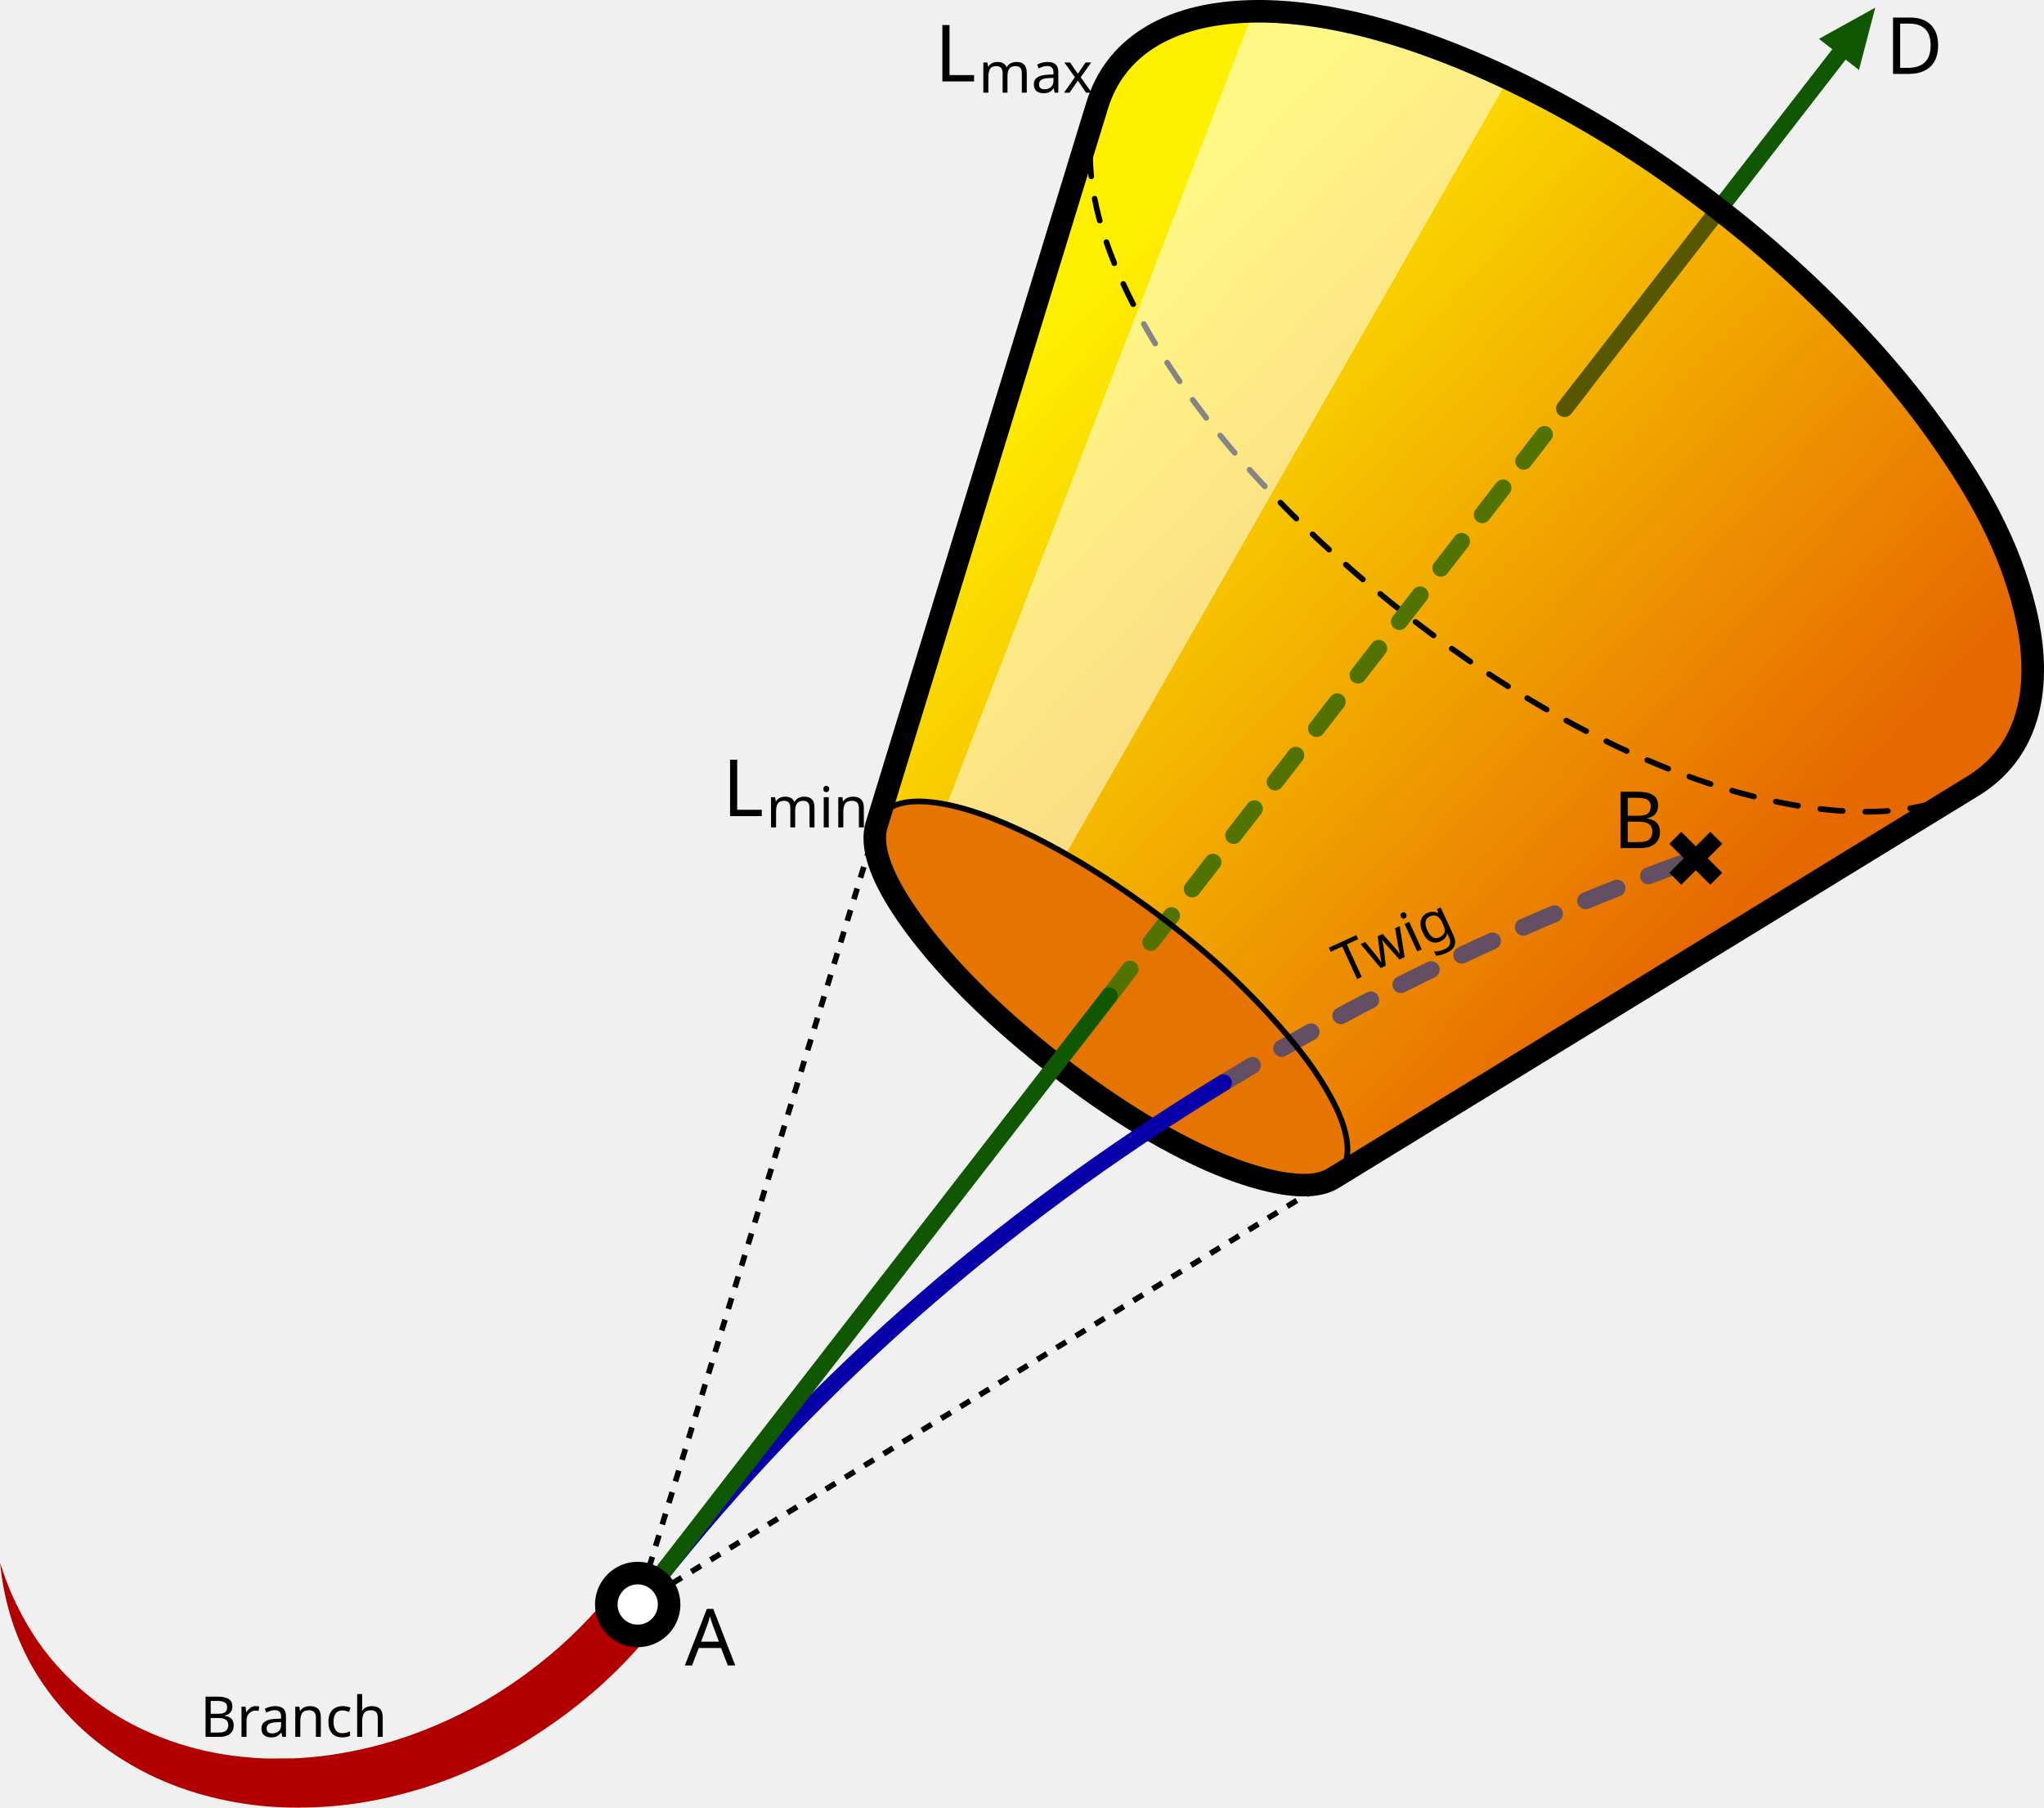
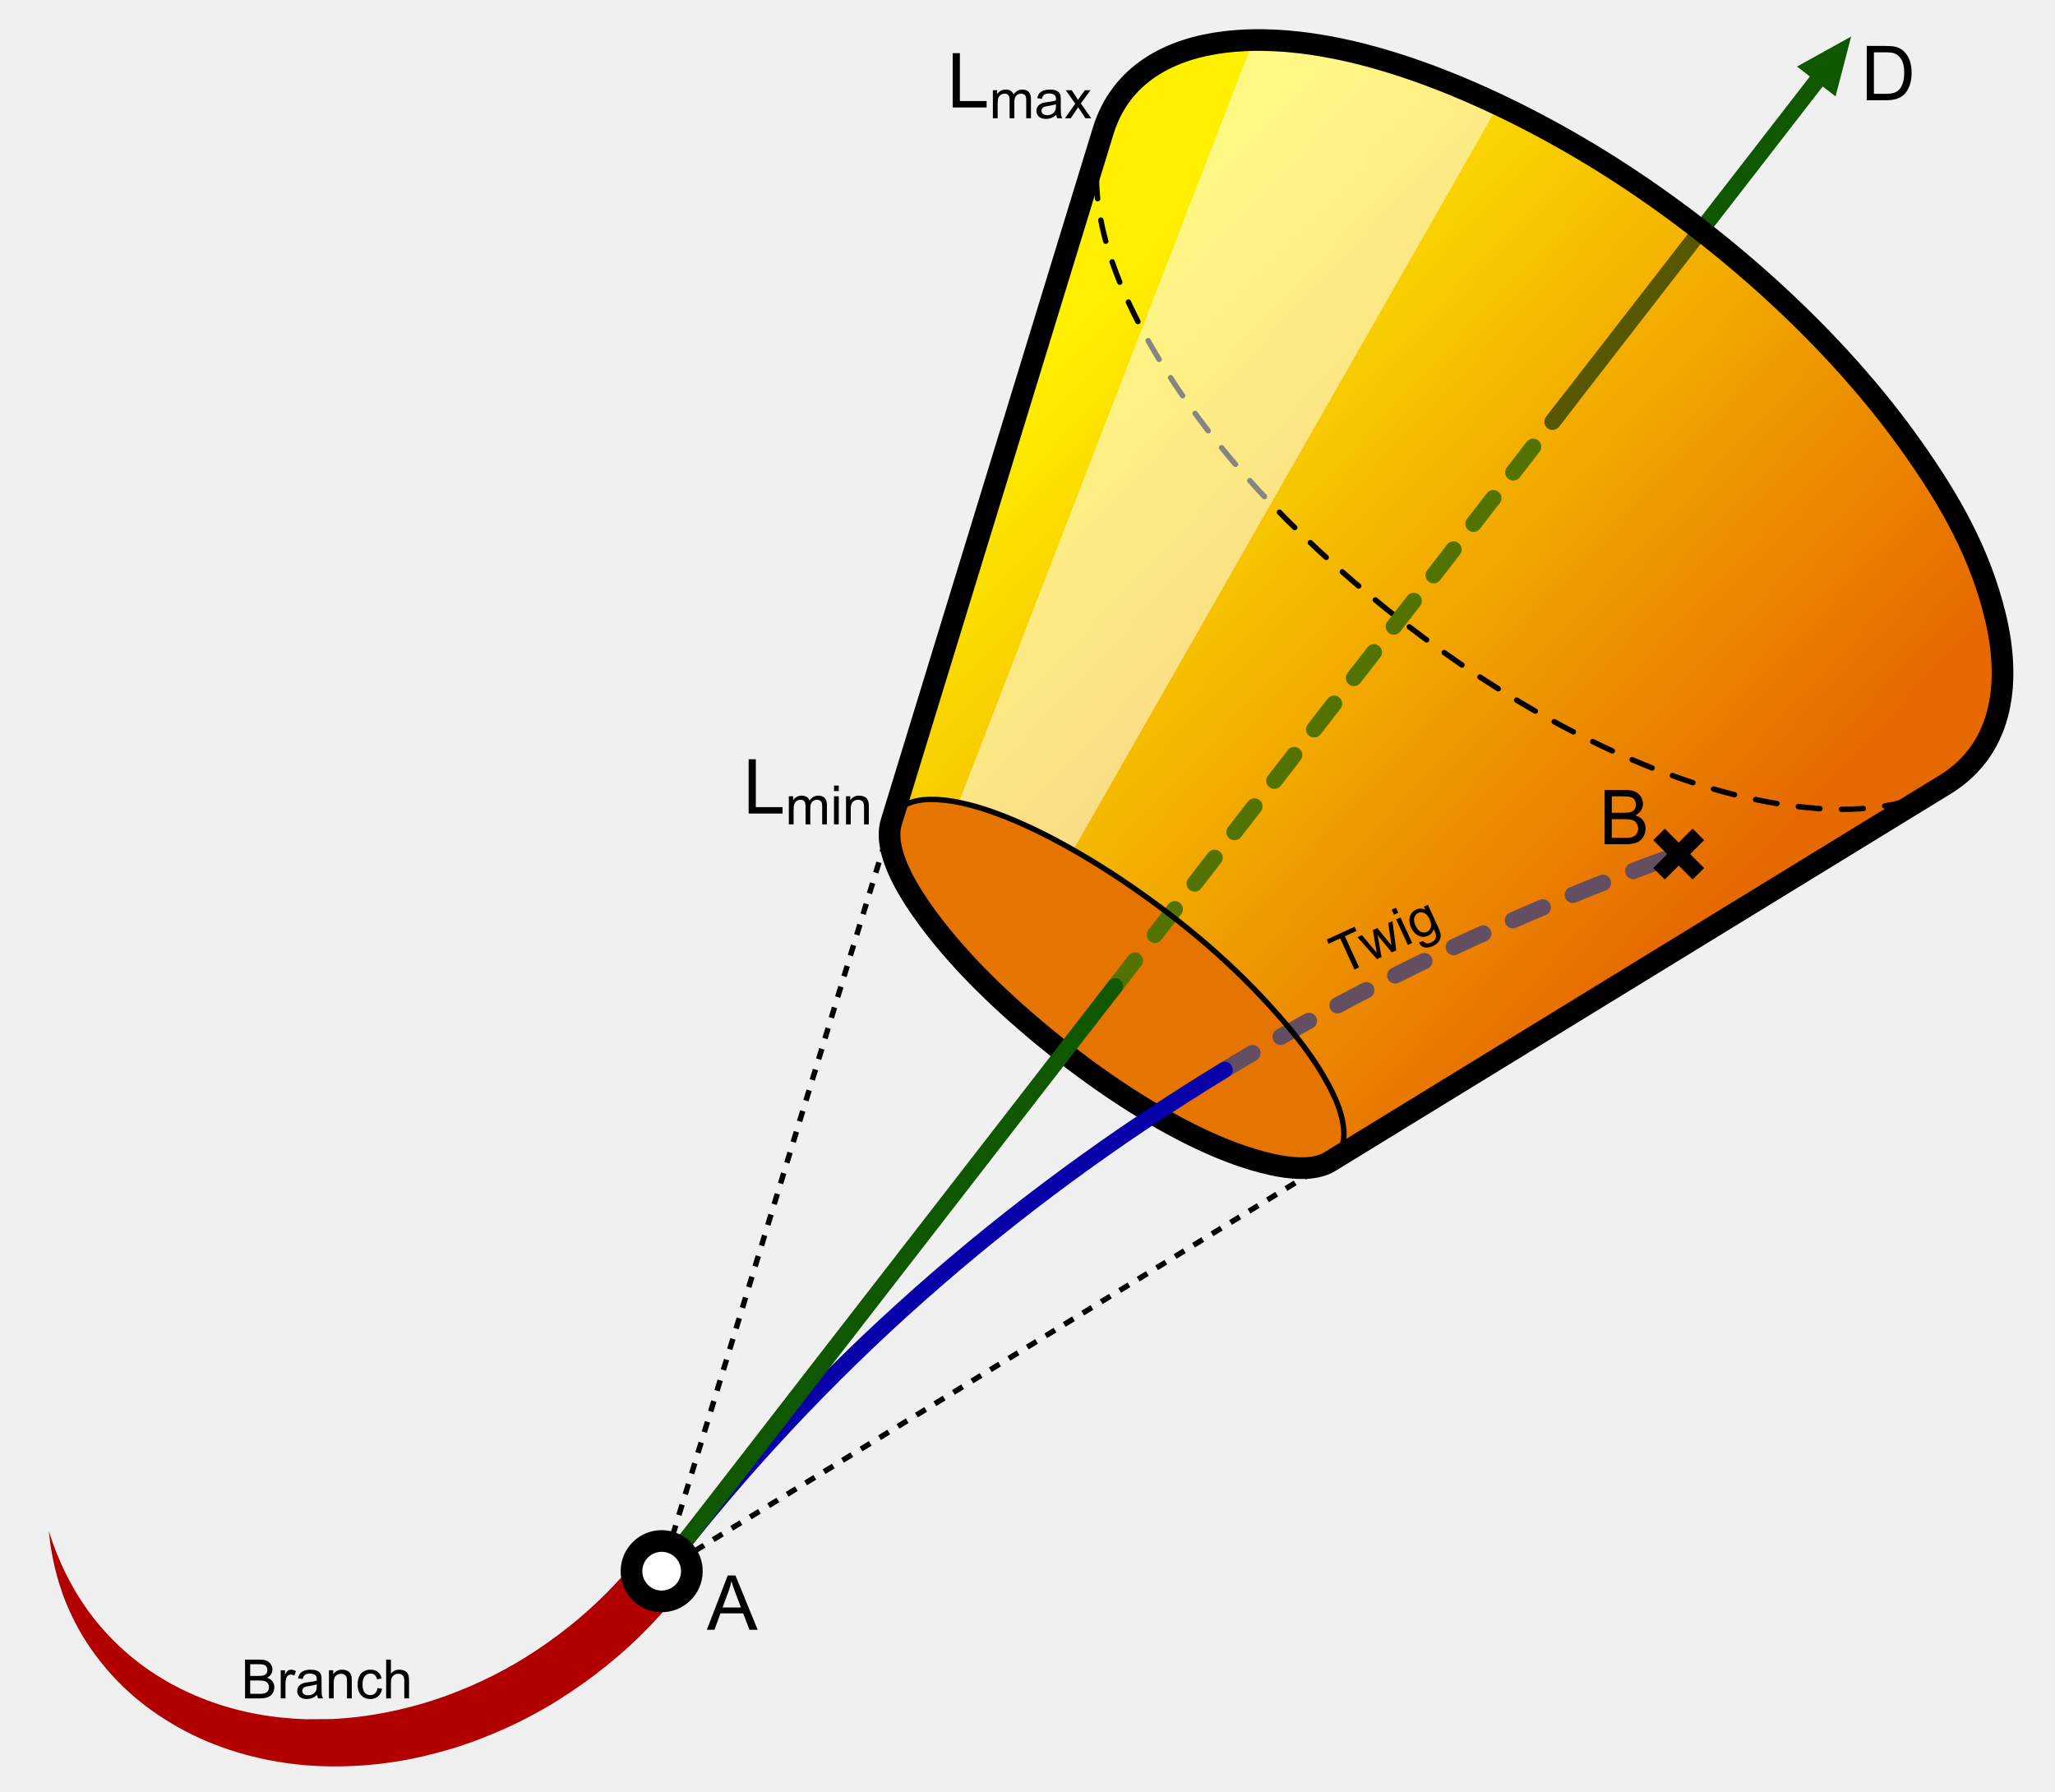
- <svg xmlns="http://www.w3.org/2000/svg" version="1.0" x="0px" y="0px" width="362.653px" height="320.663px" viewBox="0 0 362.653 320.663" enable-background="new 0 0 362.653 320.663" xml:space="preserve">
+ <svg xmlns="http://www.w3.org/2000/svg" version="1.1" x="0px" y="0px" width="379.333px" height="330.667px" viewBox="0 0 379.333 330.667" enable-background="new 0 0 379.333 330.667" xml:space="preserve">
  <g id="Layer_1">
-     <path fill-rule="evenodd" clip-rule="evenodd" fill="#0F5700" d="M306.49,36.915c-0.381,0.05-0.78-0.05-1.11-0.31   c-0.65-0.5-0.771-1.45-0.261-2.1l19.971-25.77l-2.37-1.84l9.99-5.54l-2.88,11.05l-2.37-1.83l-19.97,25.77   C307.229,36.675,306.869,36.865,306.49,36.915z" />
-     <path fill-rule="evenodd" clip-rule="evenodd" fill="#B20000" d="M53.79,320.655c-3.47,0.05-6.96-0.149-10.23-0.649   c-8.15-1.221-15.57-3.851-22.21-8.091c-3.06-1.95-5.98-4.239-8.64-6.989c-1.51-1.561-2.89-3.181-4.13-4.87   c-3.26-4.41-5.63-9.311-7.08-14.641c-0.5-1.819-0.89-3.71-1.18-5.65c-0.13-0.829-0.19-1.699-0.32-2.539   c0.2,0.51,0.35,1.05,0.53,1.56c0.31,0.91,0.64,1.79,1,2.68c0.98,2.471,2.17,4.82,3.52,7.101c1.35,2.26,2.92,4.449,4.7,6.49   c0.95,1.09,1.96,2.159,3.03,3.18c5.2,4.96,11.2,8.41,17.74,10.68c3.88,1.35,8,2.271,12.3,2.72c1.5,0.161,3.04,0.271,4.6,0.32   l4.67-0.029h0.08c0.07,0,0.14-0.011,0.21-0.011c0.25-0.01,0.5-0.02,0.75-0.039c0.63-0.041,1.25-0.091,1.87-0.141   c1.23-0.101,2.47-0.24,3.67-0.42c5.08-0.74,9.9-1.96,14.51-3.62c6.04-2.181,11.76-5.05,17.1-8.63c5.06-3.4,9.89-7.37,14.27-12.06   c1.66-1.771,3.2-3.601,4.67-5.46c1.7-2.17,4.85-2.551,7.01-0.841c2.17,1.7,2.55,4.851,0.85,7.021c-1.81,2.289-3.73,4.539-5.8,6.71   c-5.26,5.529-11.09,10.14-17.23,13.99c-3.17,1.989-6.48,3.75-9.88,5.279c-3.28,1.471-6.65,2.771-10.15,3.801   c-3.26,0.97-6.6,1.75-10.07,2.3C60.73,320.315,57.26,320.615,53.79,320.655z" />
-     <linearGradient id="SVGID_1_" gradientUnits="userSpaceOnUse" x1="186.364" y1="56.673" x2="302.836" y2="166.138">
+     <path fill-rule="evenodd" clip-rule="evenodd" fill="#0F5700" d="M315.484,42.304c-0.381,0.05-0.78-0.05-1.11-0.31   c-0.65-0.5-0.771-1.45-0.261-2.1l19.971-25.77l-2.37-1.84l9.99-5.54l-2.88,11.05l-2.37-1.83l-19.97,25.77   C316.223,42.063,315.863,42.253,315.484,42.304z" />
+     <path fill-rule="evenodd" clip-rule="evenodd" fill="#B20000" d="M62.784,326.043c-3.47,0.05-6.96-0.149-10.23-0.649   c-8.15-1.221-15.57-3.851-22.21-8.091c-3.06-1.95-5.98-4.239-8.64-6.989c-1.51-1.561-2.89-3.181-4.13-4.87   c-3.26-4.41-5.63-9.311-7.08-14.641c-0.5-1.819-0.89-3.71-1.18-5.65c-0.13-0.829-0.19-1.699-0.32-2.539   c0.2,0.51,0.35,1.05,0.53,1.56c0.31,0.91,0.64,1.79,1,2.68c0.98,2.471,2.17,4.82,3.52,7.101c1.35,2.26,2.92,4.449,4.7,6.49   c0.95,1.09,1.96,2.159,3.03,3.18c5.2,4.96,11.2,8.41,17.74,10.68c3.88,1.35,8,2.271,12.3,2.72c1.5,0.161,3.04,0.271,4.6,0.32   l4.67-0.029h0.08c0.07,0,0.14-0.011,0.21-0.011c0.25-0.01,0.5-0.02,0.75-0.039c0.63-0.041,1.25-0.091,1.87-0.141   c1.23-0.101,2.47-0.24,3.67-0.42c5.08-0.74,9.9-1.96,14.51-3.62c6.04-2.181,11.76-5.05,17.1-8.63c5.06-3.4,9.89-7.37,14.27-12.06   c1.66-1.771,3.2-3.601,4.67-5.46c1.7-2.17,4.85-2.551,7.01-0.841c2.17,1.7,2.55,4.851,0.85,7.021c-1.81,2.289-3.73,4.539-5.8,6.71   c-5.26,5.529-11.09,10.14-17.23,13.99c-3.17,1.989-6.48,3.75-9.88,5.279c-3.28,1.471-6.65,2.771-10.15,3.801   c-3.26,0.97-6.6,1.75-10.07,2.3C69.724,325.704,66.253,326.003,62.784,326.043z" />
+     <linearGradient id="SVGID_1_" gradientUnits="userSpaceOnUse" x1="195.358" y1="62.062" x2="311.829" y2="171.527">
      <stop offset="0" style="stop-color:#FFF000" />
      <stop offset="1" style="stop-color:#E66900" />
    </linearGradient>
-     <path fill-rule="evenodd" clip-rule="evenodd" fill="url(#SVGID_1_)" d="M155.6,146.145c-2.73,7.9,9.33,21.66,13.31,26   c12.541,13.68,37.63,33.23,56.94,37.43c2.971,0.65,7.74,1.31,10.71-0.59c37.82-23.17,75.641-46.351,113.46-69.53   c11.32-6.94,12.021-19.83,9.311-31.04c-2.84-11.76-8.41-21.45-15.24-31.13c-14.24-20.21-34.86-38.55-55.52-51.73   c-18.161-11.57-47.74-26.01-71.391-23.2c-10.04,1.19-19.29,5.81-22.54,16.42C181.63,61.225,168.61,103.685,155.6,146.145z" />
-     <path fill-rule="evenodd" clip-rule="evenodd" fill="#E57500" d="M155.6,146.145c-2.73,7.9,9.33,21.66,13.31,26   c12.541,13.68,37.63,33.23,56.94,37.43c2.971,0.65,7.74,1.31,10.71-0.59c2.47-1.58,2.78-4.34,2.36-6.9   c-0.43-2.64-1.47-4.93-2.7-7.25c-2.479-4.63-5.61-8.659-9.04-12.59c-8.3-9.5-17.63-17.369-28.01-24.46   c-8.511-5.82-22.69-14.14-33.58-15.45C162.21,141.925,157.05,141.945,155.6,146.145z" />
-     <path fill-rule="evenodd" clip-rule="evenodd" fill="none" stroke="#000000" stroke-linecap="round" stroke-linejoin="round" stroke-dasharray="4,4" d="   M194.46,19.385c-5.41,19.44,11.38,44.69,21.699,57.46c23.341,28.89,68.9,63.04,108.631,66.85c7.88,0.76,17.16,0.33,24.46-3.79" />
-     <line fill-rule="evenodd" clip-rule="evenodd" fill="none" stroke="#527300" stroke-width="3" stroke-linecap="round" stroke-linejoin="round" stroke-dasharray="6,6" x1="196.83" y1="176.665" x2="280.9" y2="68.195" />
-     <line fill-rule="evenodd" clip-rule="evenodd" fill="none" stroke="#575700" stroke-width="3" stroke-linecap="round" stroke-linejoin="round" x1="277.58" y1="72.475" x2="305.275" y2="36.746" />
-     <path opacity="0.52" fill-rule="evenodd" clip-rule="evenodd" fill="#FFFFFF" d="M222.38,2.005L168,142.705   c7.38,1.79,14.39,4.8,21.04,8.94l78.59-137.69C252.97,6.945,238.01,2.125,222.38,2.005z" />
-     <path fill-rule="evenodd" clip-rule="evenodd" fill="none" stroke="#000000" stroke-width="4" stroke-linecap="round" stroke-linejoin="round" d="   M155.6,146.145c-2.73,7.9,9.33,21.66,13.31,26c12.541,13.68,37.63,33.23,56.94,37.43c2.971,0.65,7.74,1.31,10.71-0.59   c37.82-23.17,75.641-46.351,113.46-69.53c11.32-6.94,12.021-19.83,9.311-31.04c-2.84-11.76-8.41-21.45-15.24-31.13   c-14.24-20.21-34.86-38.55-55.52-51.73c-18.161-11.57-47.74-26.01-71.391-23.2c-10.04,1.19-19.29,5.81-22.54,16.42   C181.63,61.225,168.61,103.685,155.6,146.145z" />
-     <path fill-rule="evenodd" clip-rule="evenodd" fill="none" stroke="#634F61" stroke-width="3" stroke-linecap="round" stroke-dasharray="6,6" d="   M217.06,192.084c25.94-15.81,53.99-29.02,83.79-39.82" />
-     <polyline fill-rule="evenodd" clip-rule="evenodd" fill="none" stroke="#000000" stroke-linejoin="bevel" stroke-dasharray="2,2" points="   155.6,146.145 113.15,284.634 236.56,208.985  " />
+     <path fill-rule="evenodd" clip-rule="evenodd" fill="url(#SVGID_1_)" d="M164.593,151.534c-2.73,7.9,9.33,21.66,13.31,26   c12.541,13.68,37.63,33.23,56.94,37.43c2.971,0.65,7.74,1.31,10.71-0.59c37.82-23.17,75.641-46.351,113.46-69.53   c11.32-6.94,12.021-19.83,9.311-31.04c-2.84-11.76-8.41-21.45-15.24-31.13c-14.24-20.21-34.86-38.55-55.52-51.73   c-18.161-11.57-47.74-26.01-71.391-23.2c-10.04,1.19-19.29,5.81-22.54,16.42C190.624,66.613,177.604,109.074,164.593,151.534z" />
+     <path fill-rule="evenodd" clip-rule="evenodd" fill="#E57500" d="M164.593,151.534c-2.73,7.9,9.33,21.66,13.31,26   c12.541,13.68,37.63,33.23,56.94,37.43c2.971,0.65,7.74,1.31,10.71-0.59c2.47-1.58,2.78-4.34,2.36-6.9   c-0.43-2.64-1.47-4.93-2.7-7.25c-2.479-4.63-5.61-8.659-9.04-12.59c-8.3-9.5-17.63-17.369-28.01-24.46   c-8.511-5.82-22.69-14.14-33.58-15.45C171.204,147.313,166.043,147.333,164.593,151.534z" />
+     <path fill-rule="evenodd" clip-rule="evenodd" fill="none" stroke="#000000" stroke-linecap="round" stroke-linejoin="round" stroke-dasharray="4,4" d="   M203.454,24.773c-5.41,19.44,11.38,44.69,21.699,57.46c23.341,28.89,68.9,63.04,108.631,66.85c7.88,0.76,17.16,0.33,24.46-3.79" />
+     <line fill-rule="evenodd" clip-rule="evenodd" fill="none" stroke="#527300" stroke-width="3" stroke-linecap="round" stroke-linejoin="round" stroke-dasharray="6,6" x1="205.824" y1="182.053" x2="289.894" y2="73.583" />
+     <line fill-rule="evenodd" clip-rule="evenodd" fill="none" stroke="#575700" stroke-width="3" stroke-linecap="round" stroke-linejoin="round" x1="286.574" y1="77.863" x2="314.269" y2="42.134" />
+     <path opacity="0.52" fill-rule="evenodd" clip-rule="evenodd" fill="#FFFFFF" d="M231.374,7.394l-54.38,140.7   c7.38,1.79,14.39,4.8,21.04,8.94l78.59-137.69C261.963,12.333,247.003,7.514,231.374,7.394z" />
+     <path fill-rule="evenodd" clip-rule="evenodd" fill="none" stroke="#000000" stroke-width="4" stroke-linecap="round" stroke-linejoin="round" d="   M164.593,151.534c-2.73,7.9,9.33,21.66,13.31,26c12.541,13.68,37.63,33.23,56.94,37.43c2.971,0.65,7.74,1.31,10.71-0.59   c37.82-23.17,75.641-46.351,113.46-69.53c11.32-6.94,12.021-19.83,9.311-31.04c-2.84-11.76-8.41-21.45-15.24-31.13   c-14.24-20.21-34.86-38.55-55.52-51.73c-18.161-11.57-47.74-26.01-71.391-23.2c-10.04,1.19-19.29,5.81-22.54,16.42   C190.624,66.613,177.604,109.074,164.593,151.534z" />
+     <path fill-rule="evenodd" clip-rule="evenodd" fill="none" stroke="#634F61" stroke-width="3" stroke-linecap="round" stroke-dasharray="6,6" d="   M226.053,197.473c25.94-15.81,53.99-29.02,83.79-39.82" />
+     <polyline fill-rule="evenodd" clip-rule="evenodd" fill="none" stroke="#000000" stroke-linejoin="bevel" stroke-dasharray="2,2" points="   164.593,151.534 122.144,290.023 245.553,214.374  " />
    <g>
-       <line fill-rule="evenodd" clip-rule="evenodd" fill="none" stroke="#000000" stroke-width="3" stroke-linejoin="bevel" x1="304.51" y1="155.895" x2="297.24" y2="148.625" />
-       <line fill-rule="evenodd" clip-rule="evenodd" fill="none" stroke="#000000" stroke-width="3" stroke-linejoin="bevel" x1="297.24" y1="155.895" x2="304.51" y2="148.625" />
+       <line fill-rule="evenodd" clip-rule="evenodd" fill="none" stroke="#000000" stroke-width="3" stroke-linejoin="bevel" x1="313.503" y1="161.284" x2="306.234" y2="154.014" />
+       <line fill-rule="evenodd" clip-rule="evenodd" fill="none" stroke="#000000" stroke-width="3" stroke-linejoin="bevel" x1="306.234" y1="161.284" x2="313.503" y2="154.014" />
    </g>
-     <path fill-rule="evenodd" clip-rule="evenodd" fill="none" stroke="#000000" stroke-linecap="round" stroke-linejoin="round" d="   M155.6,146.145c-2.73,7.9,9.33,21.66,13.31,26c12.541,13.68,37.63,33.23,56.94,37.43c2.971,0.65,7.74,1.31,10.71-0.59   c2.47-1.58,2.78-4.34,2.36-6.9c-0.43-2.64-1.47-4.93-2.7-7.25c-2.479-4.63-5.61-8.659-9.04-12.59   c-8.3-9.5-17.63-17.369-28.01-24.46c-8.511-5.82-22.69-14.14-33.58-15.45C162.21,141.925,157.05,141.945,155.6,146.145z" />
-     <path fill-rule="evenodd" clip-rule="evenodd" fill="none" stroke="#0800A8" stroke-width="3" stroke-linecap="round" d="   M113.18,284.555c28.73-37.44,63.79-68.05,103.88-92.471" />
-     <line fill-rule="evenodd" clip-rule="evenodd" fill="none" stroke="#0F5700" stroke-width="3" stroke-linecap="round" stroke-linejoin="round" x1="113.15" y1="284.634" x2="196.83" y2="176.665" />
-     <path fill-rule="evenodd" clip-rule="evenodd" fill="#FFFFFF" stroke="#000000" stroke-width="4" d="M107.59,285.095   c-0.25-3.07,2.03-5.771,5.1-6.021c3.06-0.25,5.76,2.03,6.01,5.101c0.25,3.06-2.03,5.76-5.1,6.01   C110.54,290.445,107.84,288.155,107.59,285.095z" />
-     <text transform="matrix(1 0 0 1 121.5068 295.4448)" font-family="'ArialMT'" font-size="14">A</text>
-     <text transform="matrix(1 0 0 1 334.5068 13.1113)" font-family="'ArialMT'" font-size="14">D</text>
-     <text transform="matrix(1 0 0 1 286.1738 150.4443)" font-family="'ArialMT'" font-size="14">B</text>
-     <text transform="matrix(1 0 0 1 128.1733 144.7778)">
-       <tspan x="0" y="0" font-family="'ArialMT'" font-size="14">L</tspan>
-       <tspan x="7.786" y="2" font-family="'ArialMT'" font-size="10">min</tspan>
-     </text>
-     <text transform="matrix(1 0 0 1 165.8394 14.4443)">
-       <tspan x="0" y="0" font-family="'ArialMT'" font-size="14">L</tspan>
-       <tspan x="7.786" y="2" font-family="'ArialMT'" font-size="10">max</tspan>
-     </text>
-     <text transform="matrix(1 0 0 1 35.5063 308.1108)" font-family="'ArialMT'" font-size="10">Branch</text>
-     <text transform="matrix(0.9089 -0.4171 0.4171 0.9089 238.667 174.646)" font-family="'ArialMT'" font-size="10">Twig</text>
+     <path fill-rule="evenodd" clip-rule="evenodd" fill="none" stroke="#000000" stroke-linecap="round" stroke-linejoin="round" d="   M164.593,151.534c-2.73,7.9,9.33,21.66,13.31,26c12.541,13.68,37.63,33.23,56.94,37.43c2.971,0.65,7.74,1.31,10.71-0.59   c2.47-1.58,2.78-4.34,2.36-6.9c-0.43-2.64-1.47-4.93-2.7-7.25c-2.479-4.63-5.61-8.659-9.04-12.59   c-8.3-9.5-17.63-17.369-28.01-24.46c-8.511-5.82-22.69-14.14-33.58-15.45C171.204,147.313,166.043,147.333,164.593,151.534z" />
+     <path fill-rule="evenodd" clip-rule="evenodd" fill="none" stroke="#0800A8" stroke-width="3" stroke-linecap="round" d="   M122.173,289.944c28.73-37.44,63.79-68.05,103.88-92.471" />
+     <line fill-rule="evenodd" clip-rule="evenodd" fill="none" stroke="#0F5700" stroke-width="3" stroke-linecap="round" stroke-linejoin="round" x1="122.144" y1="290.023" x2="205.824" y2="182.053" />
+     <path fill-rule="evenodd" clip-rule="evenodd" fill="#FFFFFF" stroke="#000000" stroke-width="4" d="M116.583,290.484   c-0.25-3.07,2.03-5.771,5.1-6.021c3.06-0.25,5.76,2.03,6.01,5.101c0.25,3.06-2.03,5.76-5.1,6.01   C119.534,295.833,116.833,293.543,116.583,290.484z" />
+     <g>
+       <path d="M130.48,300.833l3.849-10.021h1.429l4.102,10.021h-1.511l-1.169-3.035h-4.19l-1.101,3.035H130.48z M133.372,296.718h3.397    l-1.046-2.775c-0.319-0.844-0.556-1.535-0.711-2.078c-0.127,0.643-0.308,1.281-0.54,1.914L133.372,296.718z" />
+     </g>
+     <g>
+       <path d="M344.581,18.5V8.479h3.452c0.779,0,1.374,0.048,1.784,0.144c0.574,0.132,1.063,0.372,1.47,0.718    c0.529,0.447,0.924,1.018,1.186,1.712c0.263,0.695,0.394,1.489,0.394,2.382c0,0.761-0.089,1.436-0.267,2.023    s-0.406,1.074-0.684,1.459s-0.582,0.688-0.912,0.909c-0.331,0.221-0.729,0.389-1.197,0.502c-0.467,0.114-1.004,0.171-1.609,0.171    H344.581z M345.907,17.317h2.14c0.66,0,1.18-0.062,1.555-0.185c0.377-0.123,0.676-0.296,0.899-0.52    c0.314-0.314,0.56-0.737,0.735-1.268c0.175-0.531,0.263-1.175,0.263-1.931c0-1.048-0.172-1.854-0.517-2.417    c-0.344-0.563-0.762-0.94-1.254-1.131c-0.355-0.137-0.928-0.205-1.716-0.205h-2.105V17.317z" />
+     </g>
+     <g>
+       <path d="M296.193,155.833v-10.021h3.76c0.766,0,1.379,0.102,1.842,0.304s0.824,0.515,1.087,0.937s0.394,0.862,0.394,1.323    c0,0.428-0.117,0.832-0.35,1.21s-0.583,0.684-1.053,0.916c0.606,0.178,1.072,0.481,1.398,0.909s0.488,0.934,0.488,1.518    c0,0.469-0.099,0.906-0.297,1.309s-0.443,0.714-0.734,0.933c-0.292,0.219-0.658,0.384-1.098,0.496s-0.979,0.167-1.617,0.167    H296.193z M297.519,150.022h2.166c0.588,0,1.01-0.039,1.266-0.116c0.337-0.1,0.591-0.267,0.762-0.499s0.256-0.524,0.256-0.875    c0-0.333-0.079-0.625-0.238-0.878c-0.16-0.253-0.388-0.426-0.684-0.52c-0.297-0.093-0.805-0.14-1.525-0.14h-2.002V150.022z     M297.519,154.65h2.494c0.429,0,0.729-0.016,0.902-0.048c0.306-0.055,0.561-0.146,0.766-0.273s0.374-0.313,0.506-0.557    c0.133-0.244,0.199-0.525,0.199-0.844c0-0.374-0.096-0.698-0.287-0.974s-0.457-0.469-0.797-0.581s-0.828-0.167-1.467-0.167h-2.316    V154.65z" />
+     </g>
+     <g>
+       <path d="M138.192,150.167v-10.021h1.326v8.839h4.936v1.183H138.192z" />
+       <path d="M145.612,152.167v-5.186h0.786v0.728c0.163-0.254,0.379-0.458,0.649-0.613s0.578-0.232,0.923-0.232    c0.384,0,0.699,0.08,0.945,0.239s0.419,0.382,0.52,0.669c0.41-0.605,0.944-0.908,1.602-0.908c0.514,0,0.91,0.143,1.187,0.427    s0.415,0.724,0.415,1.316v3.56h-0.874V148.9c0-0.352-0.028-0.604-0.085-0.759s-0.16-0.279-0.31-0.374s-0.326-0.142-0.527-0.142    c-0.365,0-0.667,0.121-0.908,0.364s-0.361,0.631-0.361,1.165v3.013h-0.879v-3.369c0-0.391-0.072-0.684-0.215-0.879    s-0.377-0.293-0.703-0.293c-0.248,0-0.476,0.065-0.686,0.195s-0.362,0.321-0.457,0.571s-0.142,0.612-0.142,1.084v2.69H145.612z" />
+       <path d="M153.947,146.019v-1.011h0.879v1.011H153.947z M153.947,152.167v-5.186h0.879v5.186H153.947z" />
+       <path d="M156.164,152.167v-5.186h0.791v0.737c0.381-0.57,0.931-0.854,1.65-0.854c0.313,0,0.6,0.056,0.862,0.168    s0.458,0.26,0.588,0.442s0.221,0.399,0.273,0.649c0.033,0.163,0.049,0.448,0.049,0.854v3.188h-0.879v-3.154    c0-0.358-0.034-0.626-0.103-0.803s-0.189-0.319-0.364-0.425s-0.378-0.159-0.613-0.159c-0.375,0-0.697,0.119-0.969,0.356    s-0.408,0.688-0.408,1.353v2.832H156.164z" />
+     </g>
+     <g>
+       <path d="M175.858,19.833V9.812h1.326v8.839h4.936v1.183H175.858z" />
+       <path d="M183.278,21.833v-5.186h0.786v0.728c0.163-0.254,0.379-0.458,0.649-0.613s0.578-0.232,0.923-0.232    c0.384,0,0.699,0.08,0.945,0.239s0.419,0.382,0.52,0.669c0.41-0.605,0.944-0.908,1.602-0.908c0.514,0,0.91,0.143,1.187,0.427    s0.415,0.724,0.415,1.316v3.56h-0.874v-3.267c0-0.352-0.028-0.604-0.085-0.759s-0.16-0.279-0.31-0.374s-0.326-0.142-0.527-0.142    c-0.365,0-0.667,0.121-0.908,0.364s-0.361,0.631-0.361,1.165v3.013h-0.879v-3.369c0-0.391-0.072-0.684-0.215-0.879    s-0.377-0.293-0.703-0.293c-0.248,0-0.476,0.065-0.686,0.195s-0.362,0.321-0.457,0.571s-0.142,0.612-0.142,1.084v2.69H183.278z" />
+       <path d="M194.992,21.193c-0.325,0.277-0.639,0.472-0.939,0.586s-0.624,0.171-0.969,0.171c-0.57,0-1.008-0.139-1.314-0.417    c-0.306-0.278-0.459-0.634-0.459-1.067c0-0.254,0.059-0.486,0.174-0.696s0.268-0.378,0.454-0.505s0.397-0.223,0.632-0.288    c0.173-0.045,0.434-0.089,0.781-0.132c0.71-0.084,1.232-0.186,1.568-0.303c0.003-0.121,0.004-0.197,0.004-0.229    c0-0.358-0.082-0.61-0.248-0.757c-0.225-0.199-0.559-0.298-1.002-0.298c-0.413,0-0.719,0.072-0.915,0.217    s-0.343,0.401-0.437,0.769l-0.859-0.117c0.078-0.368,0.206-0.665,0.385-0.891c0.18-0.226,0.438-0.4,0.777-0.522    c0.338-0.122,0.73-0.183,1.176-0.183c0.443,0,0.803,0.052,1.08,0.156c0.276,0.104,0.479,0.235,0.609,0.393    c0.131,0.158,0.222,0.357,0.273,0.598c0.029,0.15,0.045,0.42,0.045,0.811v1.172c0,0.817,0.018,1.334,0.056,1.55    s0.111,0.424,0.222,0.623h-0.918C195.077,21.651,195.018,21.438,194.992,21.193z M194.919,19.23    c-0.319,0.13-0.798,0.241-1.436,0.332c-0.361,0.052-0.617,0.111-0.768,0.176c-0.149,0.065-0.265,0.16-0.346,0.286    c-0.082,0.125-0.123,0.265-0.123,0.417c0,0.234,0.09,0.43,0.267,0.586s0.437,0.234,0.778,0.234c0.339,0,0.641-0.074,0.904-0.222    s0.457-0.351,0.58-0.608c0.095-0.199,0.143-0.492,0.143-0.879V19.23z" />
+       <path d="M196.583,21.833l1.895-2.695l-1.752-2.49h1.098l0.797,1.216c0.149,0.231,0.27,0.425,0.361,0.581    c0.143-0.215,0.274-0.405,0.395-0.571l0.875-1.226h1.049l-1.791,2.441l1.928,2.744h-1.078l-1.064-1.611l-0.283-0.435l-1.363,2.046    H196.583z" />
+     </g>
+     <g>
+       <path d="M45.232,313.5v-7.158h2.686c0.547,0,0.985,0.072,1.316,0.218s0.589,0.368,0.776,0.669s0.281,0.616,0.281,0.945    c0,0.306-0.083,0.594-0.249,0.863c-0.166,0.271-0.417,0.488-0.752,0.654c0.433,0.127,0.766,0.344,0.999,0.65    c0.233,0.306,0.349,0.667,0.349,1.084c0,0.335-0.071,0.646-0.212,0.935s-0.316,0.511-0.525,0.667s-0.47,0.273-0.784,0.354    s-0.699,0.119-1.155,0.119H45.232z M46.18,309.349h1.548c0.42,0,0.721-0.027,0.903-0.082c0.241-0.072,0.422-0.191,0.544-0.357    s0.183-0.374,0.183-0.625c0-0.237-0.057-0.446-0.171-0.627s-0.277-0.305-0.488-0.371s-0.575-0.1-1.089-0.1H46.18V309.349z     M46.18,312.656h1.782c0.306,0,0.521-0.012,0.645-0.035c0.218-0.039,0.4-0.104,0.547-0.195c0.146-0.091,0.267-0.223,0.361-0.397    s0.142-0.375,0.142-0.603c0-0.268-0.068-0.5-0.205-0.696s-0.326-0.335-0.569-0.415s-0.592-0.119-1.047-0.119H46.18V312.656z" />
+       <path d="M51.819,313.5v-5.186h0.791v0.787c0.202-0.368,0.388-0.611,0.559-0.729s0.359-0.176,0.564-0.176    c0.296,0,0.597,0.095,0.903,0.283l-0.303,0.816c-0.215-0.127-0.43-0.191-0.645-0.191c-0.192,0-0.365,0.059-0.518,0.174    s-0.262,0.275-0.327,0.48c-0.098,0.313-0.146,0.654-0.146,1.025v2.715H51.819z" />
+       <path d="M58.543,312.861c-0.326,0.276-0.639,0.472-0.94,0.586c-0.301,0.113-0.624,0.17-0.969,0.17    c-0.57,0-1.007-0.139-1.313-0.417s-0.459-0.634-0.459-1.067c0-0.254,0.058-0.485,0.173-0.695s0.267-0.379,0.454-0.506    s0.398-0.223,0.632-0.287c0.172-0.046,0.433-0.09,0.781-0.133c0.709-0.084,1.232-0.186,1.567-0.303    c0.003-0.12,0.005-0.196,0.005-0.229c0-0.358-0.083-0.611-0.249-0.758c-0.225-0.198-0.558-0.297-1.001-0.297    c-0.414,0-0.719,0.072-0.916,0.217s-0.343,0.401-0.437,0.77l-0.859-0.117c0.078-0.368,0.207-0.666,0.386-0.892    s0.438-0.4,0.776-0.522s0.731-0.184,1.177-0.184c0.443,0,0.802,0.053,1.079,0.156c0.277,0.104,0.48,0.236,0.61,0.394    s0.221,0.357,0.273,0.599c0.029,0.149,0.044,0.42,0.044,0.811v1.172c0,0.816,0.019,1.334,0.056,1.55s0.111,0.424,0.222,0.622    h-0.918C58.627,313.318,58.569,313.105,58.543,312.861z M58.47,310.898c-0.319,0.13-0.797,0.24-1.436,0.332    c-0.361,0.052-0.617,0.11-0.767,0.176c-0.15,0.064-0.265,0.16-0.347,0.285s-0.122,0.265-0.122,0.418    c0,0.234,0.089,0.43,0.266,0.586s0.437,0.234,0.779,0.234c0.338,0,0.64-0.074,0.903-0.223s0.458-0.351,0.581-0.607    c0.094-0.199,0.142-0.492,0.142-0.879V310.898z" />
+       <path d="M60.721,313.5v-5.186h0.791v0.738c0.381-0.57,0.931-0.855,1.65-0.855c0.313,0,0.6,0.057,0.862,0.169    s0.458,0.26,0.588,0.442c0.13,0.182,0.221,0.398,0.273,0.648c0.033,0.163,0.049,0.448,0.049,0.855v3.188h-0.879v-3.154    c0-0.357-0.034-0.625-0.103-0.803s-0.189-0.318-0.364-0.425s-0.378-0.159-0.613-0.159c-0.375,0-0.697,0.119-0.969,0.357    c-0.272,0.237-0.408,0.688-0.408,1.352v2.832H60.721z" />
+       <path d="M69.666,311.601l0.864,0.111c-0.094,0.596-0.336,1.063-0.725,1.399s-0.867,0.505-1.433,0.505    c-0.709,0-1.28-0.231-1.711-0.695s-0.647-1.129-0.647-1.994c0-0.561,0.093-1.051,0.278-1.471s0.468-0.734,0.847-0.944    s0.792-0.315,1.238-0.315c0.563,0,1.024,0.143,1.382,0.428s0.587,0.689,0.688,1.213l-0.854,0.133    c-0.082-0.349-0.226-0.611-0.432-0.787s-0.457-0.264-0.75-0.264c-0.443,0-0.802,0.159-1.079,0.477s-0.415,0.819-0.415,1.506    c0,0.697,0.133,1.203,0.4,1.52c0.267,0.315,0.615,0.473,1.045,0.473c0.345,0,0.633-0.105,0.864-0.316    C69.458,312.366,69.604,312.041,69.666,311.601z" />
+       <path d="M71.282,313.5v-7.158h0.879v2.568c0.41-0.475,0.928-0.713,1.553-0.713c0.384,0,0.718,0.076,1.001,0.228    s0.486,0.36,0.608,0.628c0.122,0.267,0.183,0.654,0.183,1.162v3.285h-0.879v-3.285c0-0.439-0.095-0.76-0.286-0.96    s-0.46-0.3-0.808-0.3c-0.26,0-0.505,0.066-0.735,0.202s-0.393,0.318-0.491,0.55c-0.098,0.23-0.146,0.55-0.146,0.957v2.836H71.282z    " />
+     </g>
+     <g>
+       <path d="M250.017,178.953l-2.634-5.737l-2.144,0.983l-0.352-0.768l5.156-2.367l0.353,0.768l-2.152,0.988l2.634,5.738    L250.017,178.953z" />
+       <path d="M254.179,177.042l-3.604-4.051l0.825-0.379l1.998,2.377l0.744,0.883c-0.011-0.056-0.078-0.417-0.202-1.084l-0.517-3.104    l0.821-0.377l1.96,2.41l0.648,0.793l-0.146-1.034l-0.443-3.096l0.777-0.356l0.689,5.39l-0.83,0.381l-2.045-2.479l-0.551-0.72    l0.71,4.063L254.179,177.042z" />
+       <path d="M257.314,168.84l-0.422-0.919l0.799-0.366l0.422,0.919L257.314,168.84z M259.878,174.427l-2.164-4.713l0.799-0.366    l2.163,4.713L259.878,174.427z" />
+       <path d="M261.925,173.96l0.83-0.241c0.142,0.226,0.313,0.358,0.511,0.399c0.266,0.057,0.57,0.007,0.913-0.15    c0.37-0.17,0.622-0.375,0.755-0.615c0.134-0.24,0.175-0.51,0.124-0.809c-0.034-0.182-0.172-0.532-0.413-1.051    c-0.161,0.571-0.501,0.977-1.022,1.215c-0.647,0.297-1.256,0.293-1.826-0.011c-0.568-0.304-1.004-0.784-1.304-1.438    c-0.206-0.449-0.315-0.901-0.327-1.356s0.09-0.857,0.303-1.206c0.215-0.35,0.53-0.619,0.947-0.811    c0.557-0.255,1.118-0.241,1.686,0.043l-0.261-0.567l0.736-0.339l1.87,4.074c0.336,0.733,0.501,1.288,0.492,1.663    c-0.01,0.374-0.135,0.725-0.377,1.051c-0.243,0.326-0.601,0.598-1.074,0.815c-0.563,0.258-1.074,0.34-1.537,0.245    C262.489,174.779,262.147,174.475,261.925,173.96z M261.287,170.826c0.284,0.618,0.614,1.014,0.99,1.185    c0.375,0.171,0.748,0.172,1.118,0.003c0.367-0.169,0.61-0.451,0.729-0.848c0.119-0.396,0.04-0.896-0.237-1.5    c-0.265-0.577-0.592-0.953-0.982-1.129s-0.766-0.181-1.127-0.015c-0.355,0.163-0.591,0.445-0.707,0.849    C260.955,169.773,261.027,170.257,261.287,170.826z" />
+     </g>
  </g>
  <g id="Layer_2" display="none">
</g>
</svg>
